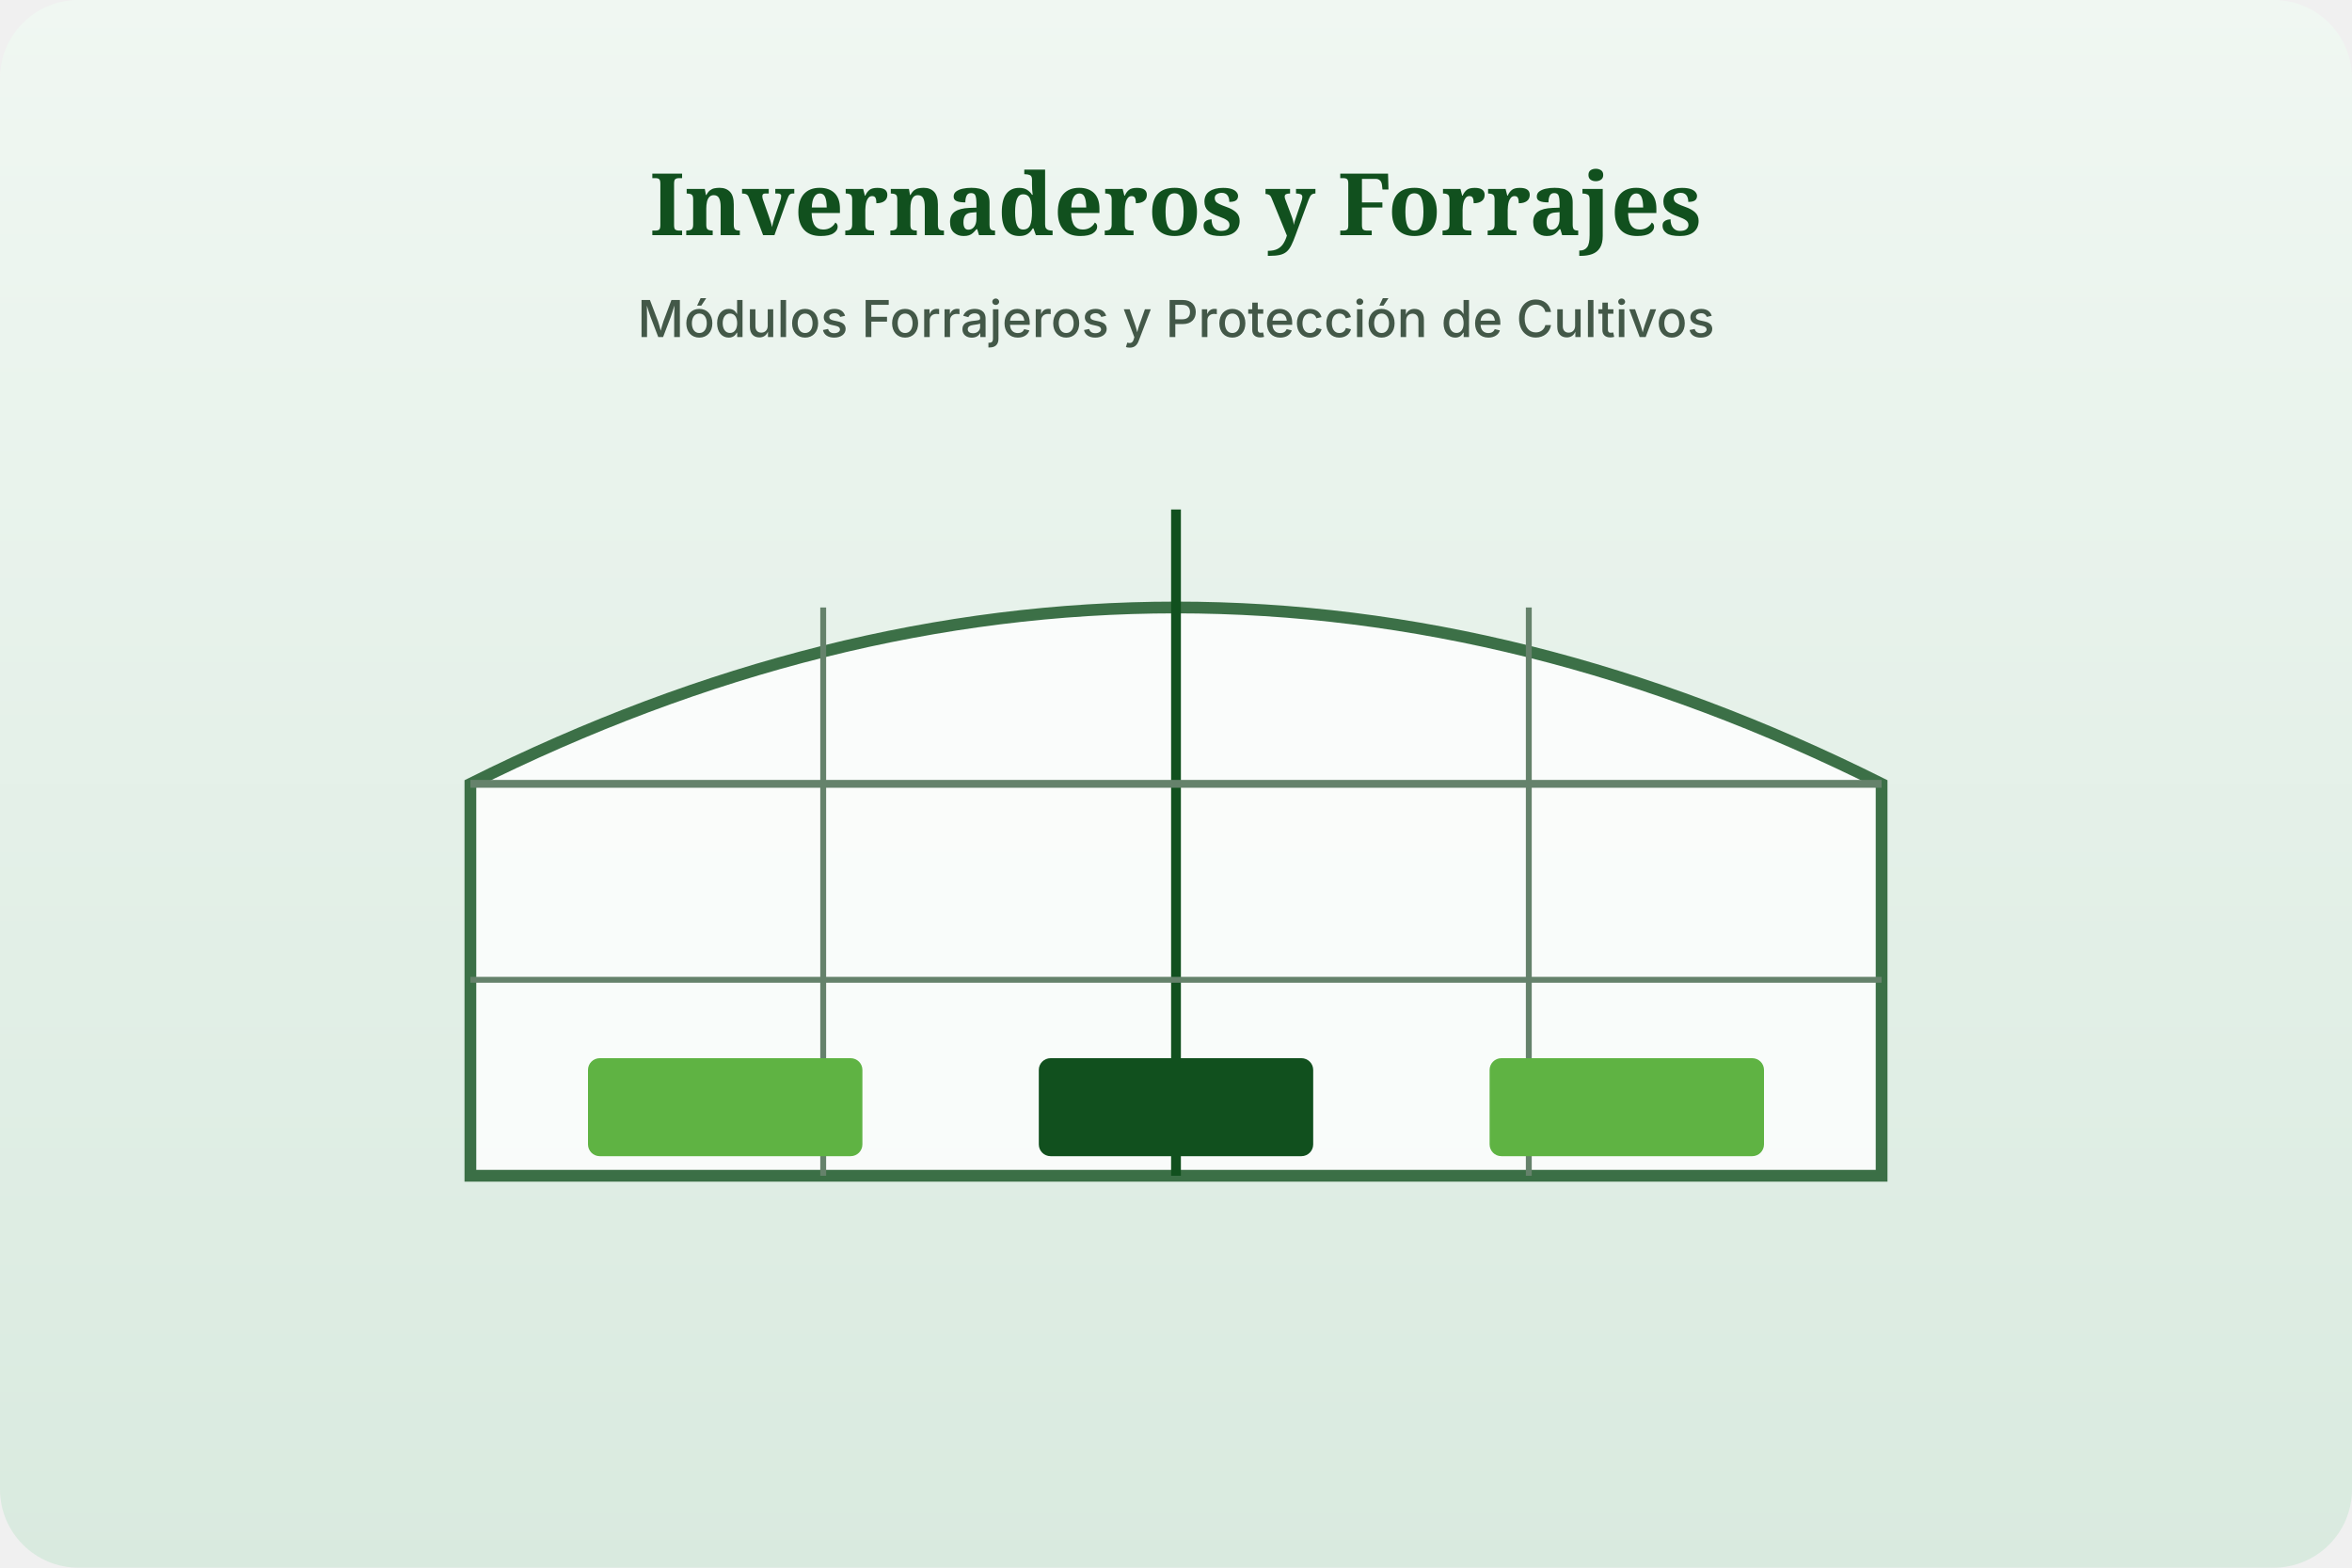
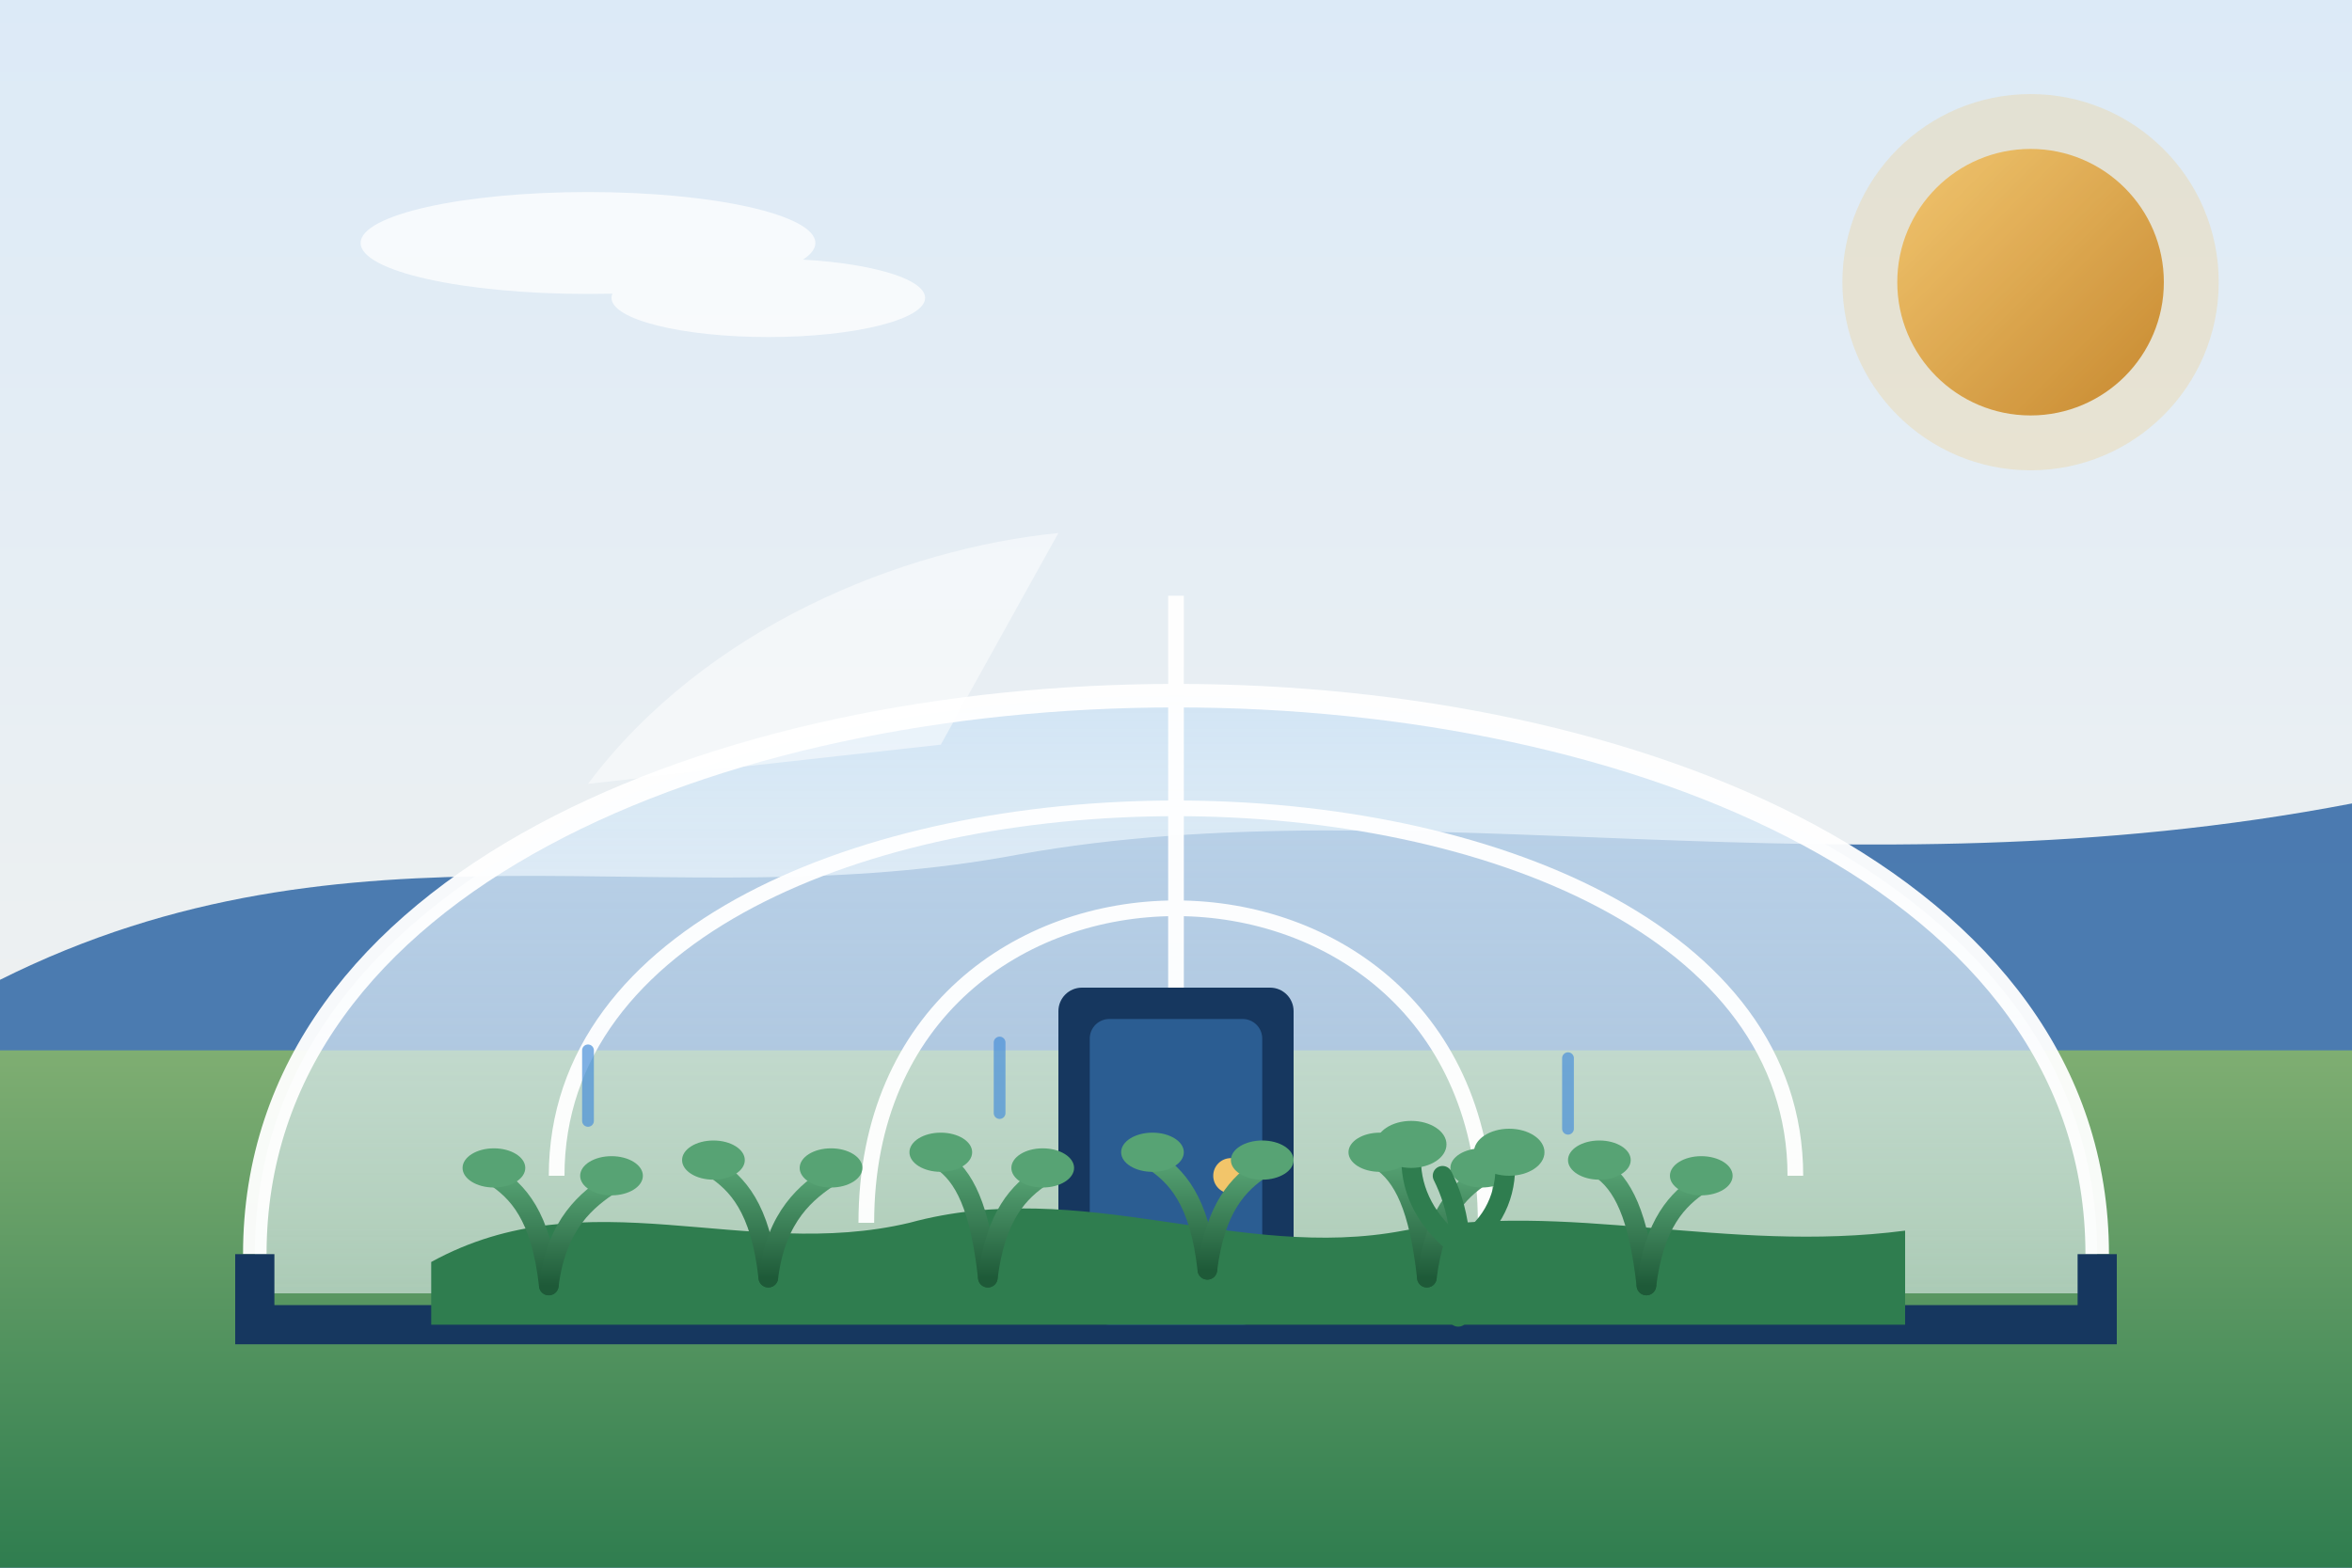
- <svg xmlns="http://www.w3.org/2000/svg" viewBox="0 0 600 400" width="100%" height="100%">
+ <svg xmlns="http://www.w3.org/2000/svg" viewBox="0 0 600 400" role="img" aria-label="Invernadero con módulos forrajeros y hortalizas en crecimiento">
  <defs>
-     <linearGradient id="invBg" x1="0%" y1="0%" x2="0%" y2="100%">
-       <stop offset="0%" stop-color="#f0f7f2" />
-       <stop offset="100%" stop-color="#d9eadf" />
+     <linearGradient id="inv-sky" x1="0" y1="0" x2="0" y2="1">
+       <stop offset="0" stop-color="#dceaf7" />
+       <stop offset="1" stop-color="#f7f4ee" />
+     </linearGradient>
+     <linearGradient id="inv-sun" x1="0" y1="0" x2="1" y2="1">
+       <stop offset="0" stop-color="#f2c56a" />
+       <stop offset="1" stop-color="#b56f10" />
+     </linearGradient>
+     <linearGradient id="inv-ground" x1="0" y1="0" x2="0" y2="1">
+       <stop offset="0" stop-color="#7fae72" />
+       <stop offset="1" stop-color="#2f7d4f" />
+     </linearGradient>
+     <linearGradient id="inv-glass" x1="0" y1="0" x2="0" y2="1">
+       <stop offset="0" stop-color="#cfe4f5" stop-opacity="0.85" />
+       <stop offset="1" stop-color="#eef5fb" stop-opacity="0.55" />
+     </linearGradient>
+     <linearGradient id="inv-plant" x1="0" y1="0" x2="0" y2="1">
+       <stop offset="0" stop-color="#57a374" />
+       <stop offset="1" stop-color="#1e5a38" />
    </linearGradient>
  </defs>
-   <rect width="600" height="400" fill="url(#invBg)" rx="20" />
-   <path d="M120,300 L120,200 Q300,110 480,200 L480,300 Z" fill="#ffffff" opacity="0.8" stroke="#11501e" stroke-width="3" />
-   <line x1="300" y1="130" x2="300" y2="300" stroke="#11501e" stroke-width="2.5" />
-   <line x1="210" y1="155" x2="210" y2="300" stroke="#65826b" stroke-width="1.5" />
-   <line x1="390" y1="155" x2="390" y2="300" stroke="#65826b" stroke-width="1.5" />
-   <line x1="120" y1="200" x2="480" y2="200" stroke="#65826b" stroke-width="2" />
-   <line x1="120" y1="250" x2="480" y2="250" stroke="#65826b" stroke-width="1.5" />
-   <rect x="150" y="270" width="70" height="25" rx="3" fill="#5fb343" />
-   <rect x="265" y="270" width="70" height="25" rx="3" fill="#11501e" />
-   <rect x="380" y="270" width="70" height="25" rx="3" fill="#5fb343" />
-   <text x="300" y="60" font-family="'Fraunces', serif" font-size="22" font-weight="700" fill="#11501e" text-anchor="middle">Invernaderos y Forrajes</text>
-   <text x="300" y="86" font-family="'Inter', sans-serif" font-size="13" font-weight="500" fill="#435848" text-anchor="middle">Módulos Forrajeros y Protección de Cultivos</text>
+   <rect width="600" height="400" fill="url(#inv-sky)" />
+   <circle cx="518" cy="72" r="34" fill="url(#inv-sun)" opacity="0.95" />
+   <circle cx="518" cy="72" r="48" fill="#f2c56a" opacity="0.25" />
+   <g fill="#ffffff" opacity="0.75">
+     <ellipse cx="150" cy="62" rx="58" ry="13" />
+     <ellipse cx="196" cy="76" rx="40" ry="10" />
+   </g>
+   <path d="M0 250 C90 205 170 235 260 218 C360 200 470 230 600 205 L600 400 L0 400 Z" fill="#3a6ea8" opacity="0.9" />
+   <rect x="0" y="268" width="600" height="132" fill="url(#inv-ground)" />
+   <g transform="translate(300 0)">
+     <path d="M-235 320 C-235 130 235 130 235 320 L235 330 L-235 330 Z" fill="url(#inv-glass)" />
+     <g stroke="#ffffff" stroke-width="6" fill="none" opacity="0.95">
+       <path d="M-235 320 C-235 130 235 130 235 320" />
+       <path d="M-158 300 C-158 175 158 175 158 300" stroke-width="4" />
+       <path d="M-79 312 C-79 205 79 205 79 312" stroke-width="4" />
+       <path d="M0 316 L0 152" stroke-width="4" />
+     </g>
+     <path d="M-150 200 C-120 160 -70 140 -30 136 L-60 190 Z" fill="#ffffff" opacity="0.5" />
+     <path d="M-235 320 L-235 338 L235 338 L235 320" fill="none" stroke="#16375f" stroke-width="10" />
+     <path d="M-235 338 L235 338" stroke="#16375f" stroke-width="6" />
+     <rect x="-30" y="252" width="60" height="86" rx="6" fill="#16375f" />
+     <rect x="-22" y="260" width="44" height="78" rx="5" fill="#2b5d92" />
+     <circle cx="14" cy="300" r="4.5" fill="#f2c56a" />
+   </g>
+   <g>
+     <path d="M110 322 C150 300 190 322 232 312 C276 300 316 322 358 314 C400 306 440 320 486 314 L486 338 L110 338 Z" fill="#2f7d4f" />
+     <g stroke="url(#inv-plant)" stroke-width="5" fill="none" stroke-linecap="round">
+       <path d="M140 328 C138 310 132 304 126 300" />
+       <path d="M140 328 C142 312 150 306 156 302" />
+       <path d="M196 326 C194 308 188 302 182 298" />
+       <path d="M196 326 C198 310 206 304 212 300" />
+       <path d="M252 326 C250 308 246 300 240 296" />
+       <path d="M252 326 C254 310 260 304 266 300" />
+       <path d="M308 324 C306 306 300 300 294 296" />
+       <path d="M308 324 C310 308 316 302 322 298" />
+       <path d="M364 326 C362 308 358 300 352 296" />
+       <path d="M364 326 C366 310 372 304 378 300" />
+       <path d="M420 328 C418 310 414 302 408 298" />
+       <path d="M420 328 C422 312 428 306 434 302" />
+     </g>
+     <g fill="#57a374">
+       <ellipse cx="126" cy="298" rx="8" ry="5" />
+       <ellipse cx="156" cy="300" rx="8" ry="5" />
+       <ellipse cx="182" cy="296" rx="8" ry="5" />
+       <ellipse cx="212" cy="298" rx="8" ry="5" />
+       <ellipse cx="240" cy="294" rx="8" ry="5" />
+       <ellipse cx="266" cy="298" rx="8" ry="5" />
+       <ellipse cx="294" cy="294" rx="8" ry="5" />
+       <ellipse cx="322" cy="296" rx="8" ry="5" />
+       <ellipse cx="352" cy="294" rx="8" ry="5" />
+       <ellipse cx="378" cy="298" rx="8" ry="5" />
+       <ellipse cx="408" cy="296" rx="8" ry="5" />
+       <ellipse cx="434" cy="300" rx="8" ry="5" />
+     </g>
+   </g>
+   <g transform="translate(372 336)">
+     <path d="M0 0 C2 -18 0 -28 -4 -36 M0 -18 C-8 -24 -12 -32 -12 -40 M0 -18 C8 -22 12 -30 12 -38" stroke="#2f7d4f" stroke-width="5" fill="none" stroke-linecap="round" />
+     <ellipse cx="-12" cy="-44" rx="9" ry="6" fill="#57a374" />
+     <ellipse cx="13" cy="-42" rx="9" ry="6" fill="#57a374" />
+   </g>
+   <g stroke="#4a90d9" stroke-width="3" stroke-linecap="round" opacity="0.7">
+     <path d="M150 268 L150 286" />
+     <path d="M255 266 L255 284" />
+     <path d="M400 270 L400 288" />
+   </g>
</svg>
